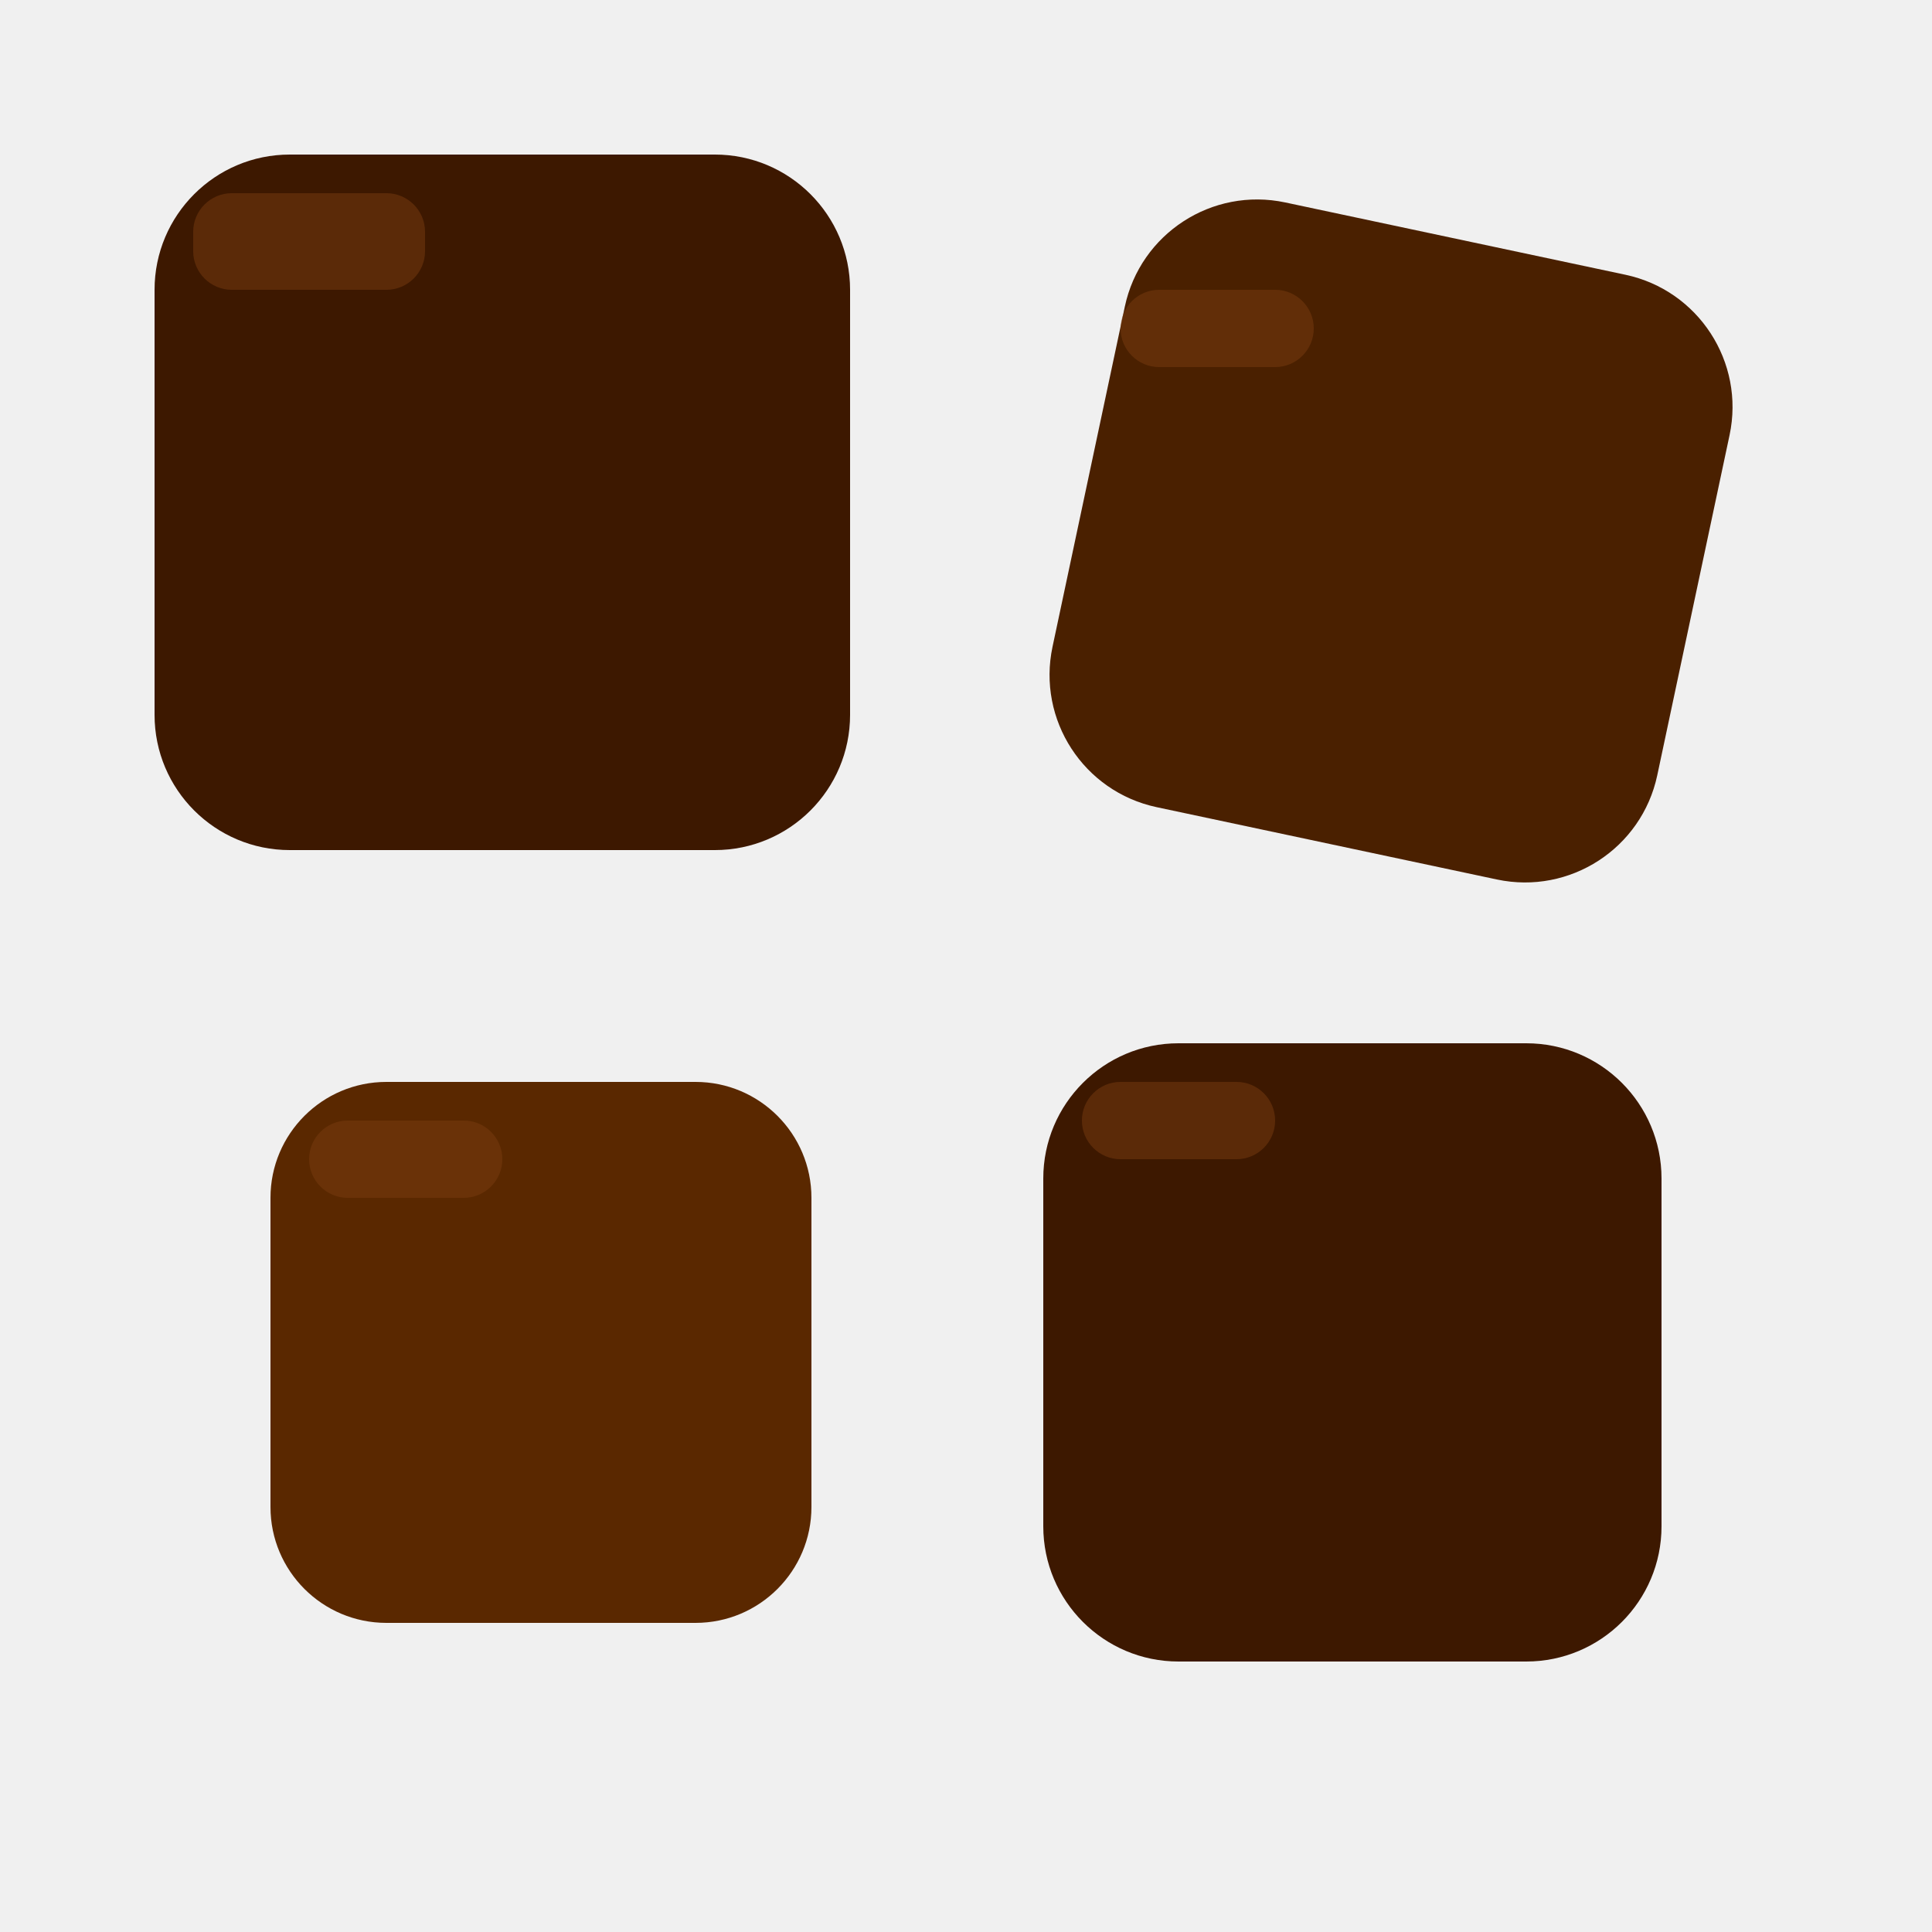
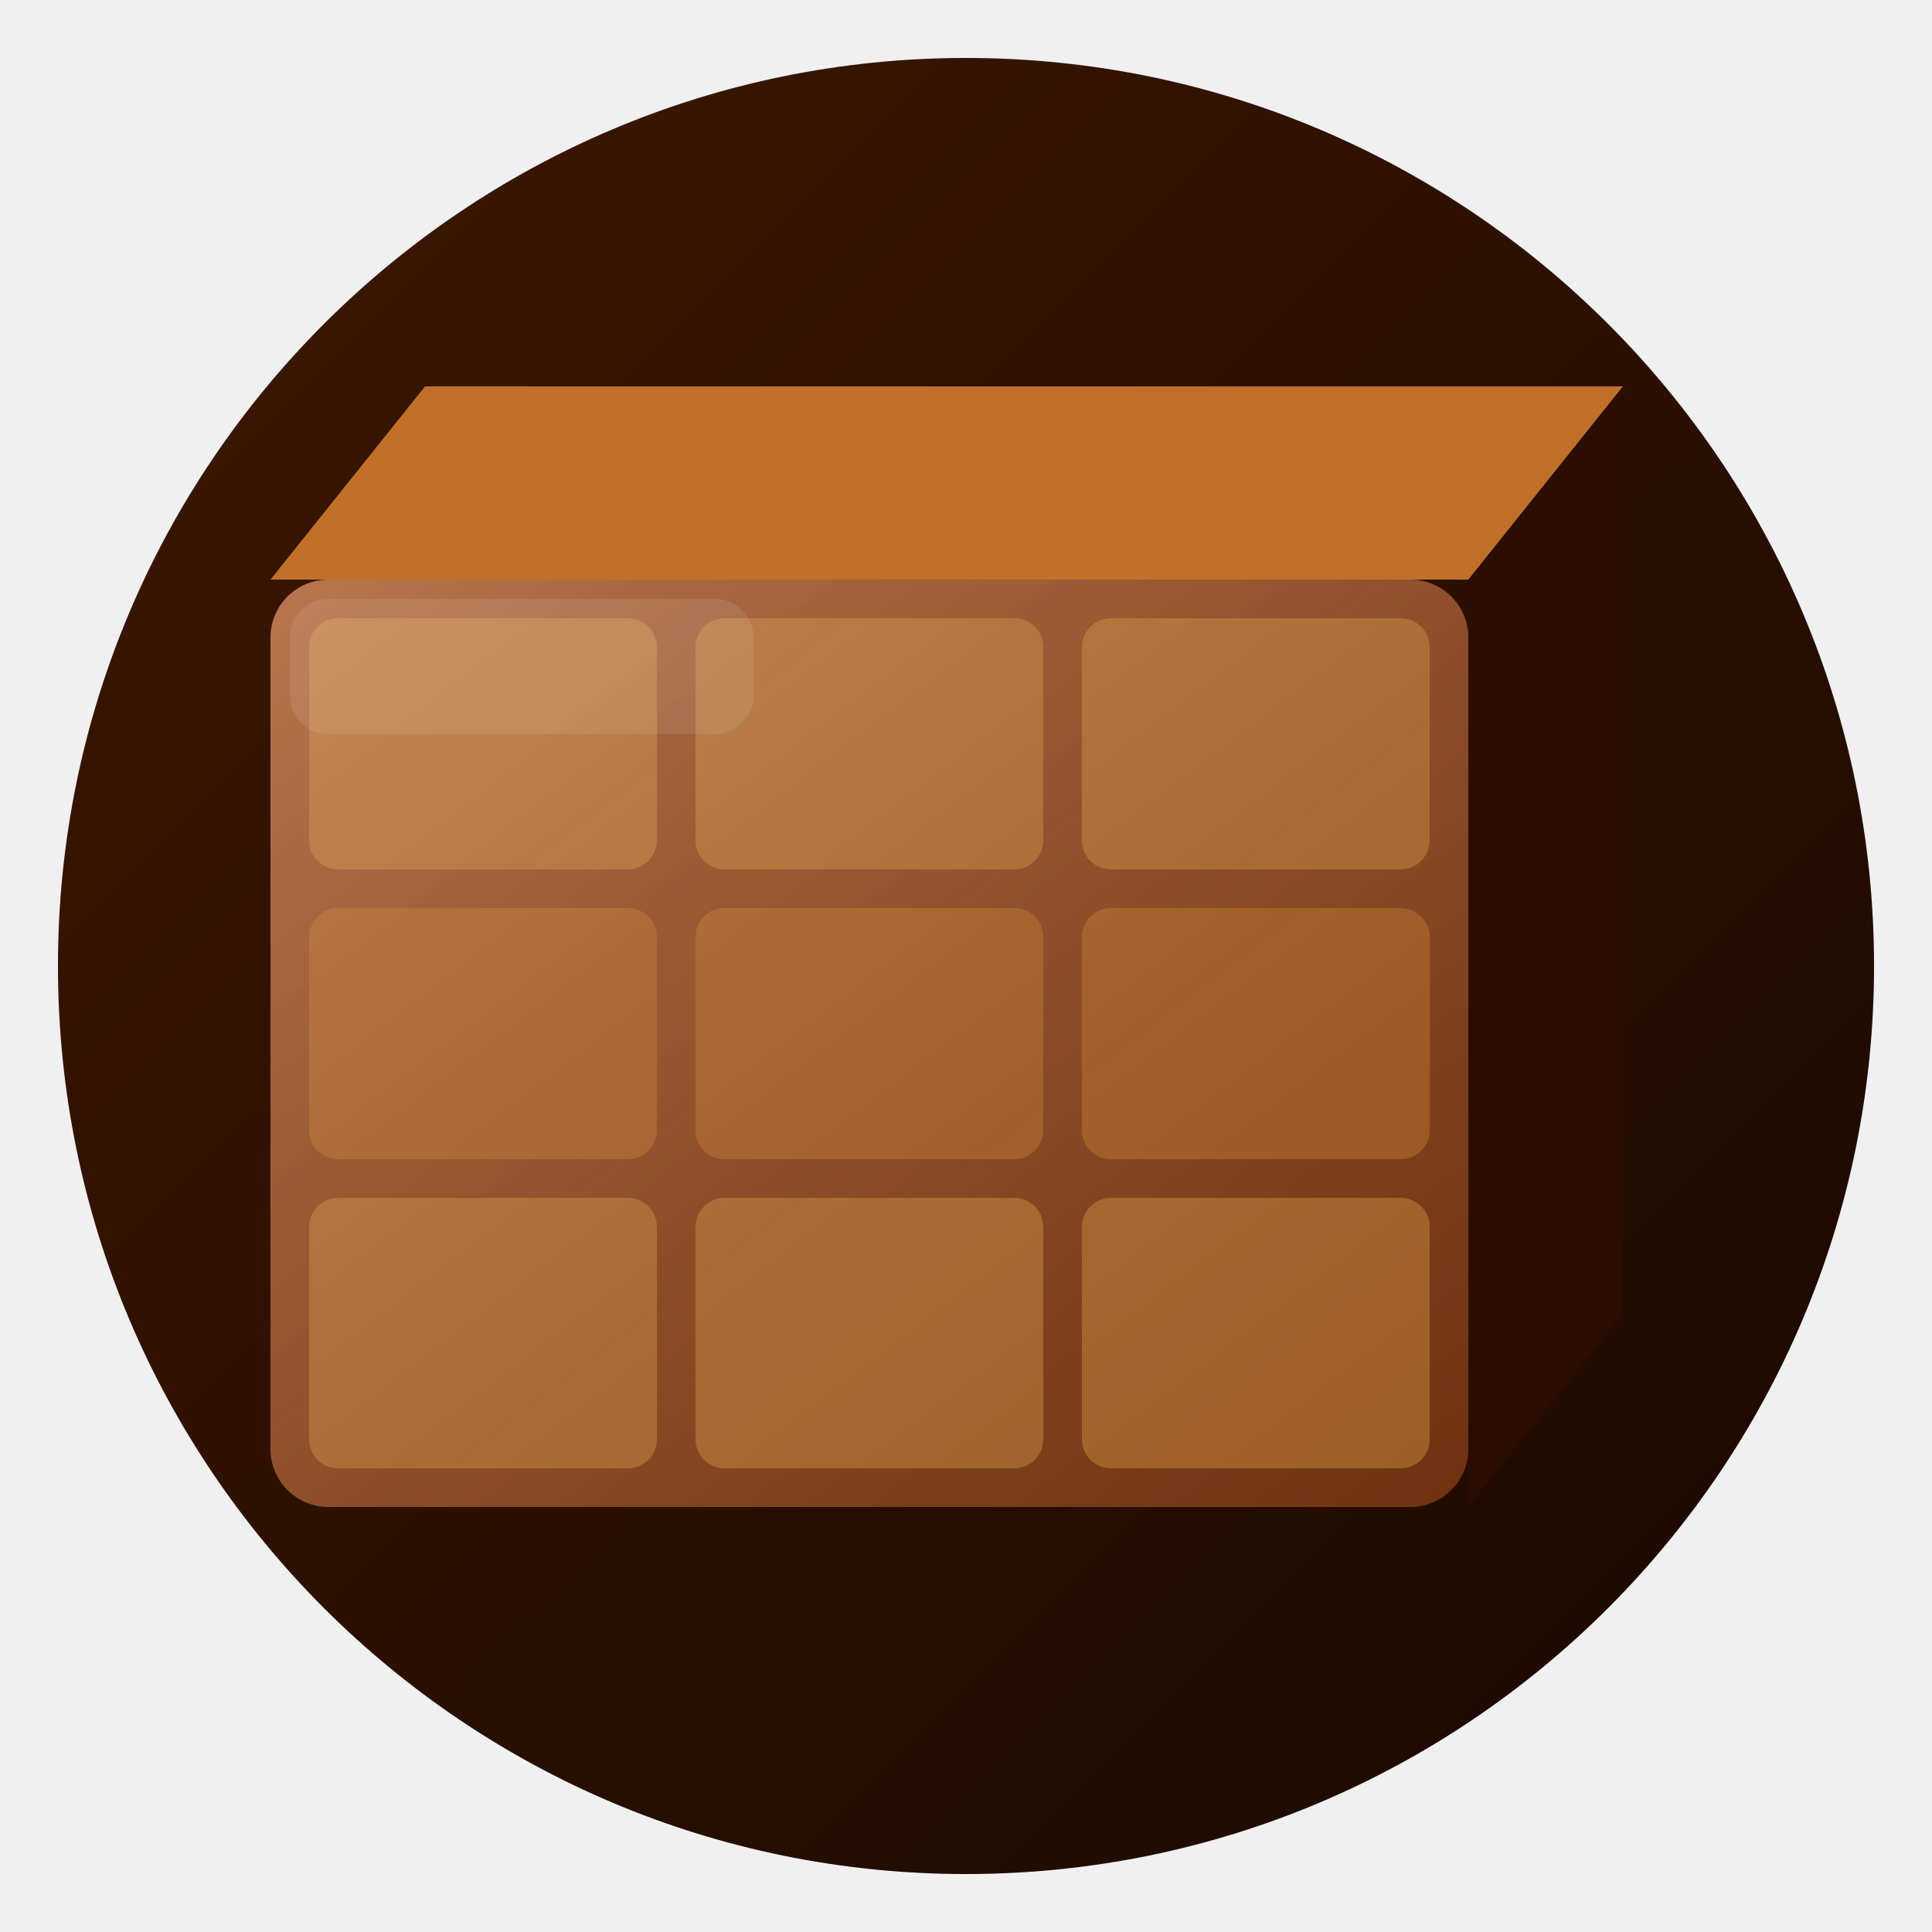
<svg xmlns="http://www.w3.org/2000/svg" viewBox="0 0 100 100">
-   <rect x="8" y="8" width="36" height="36" rx="7" fill="#3D1800" />
-   <rect x="56" y="12" width="32" height="32" rx="7" fill="#4A2000" transform="rotate(12 72 28)" />
-   <rect x="14" y="56" width="28" height="28" rx="6" fill="#5A2800" />
-   <rect x="54" y="54" width="32" height="32" rx="7" fill="#3D1800" />
-   <rect x="10" y="10" width="12" height="5" rx="2" fill="#7A3C10" opacity="0.5" />
-   <rect x="58" y="15" width="10" height="4" rx="2" fill="#7A3C10" opacity="0.5" />
-   <rect x="16" y="58" width="10" height="4" rx="2" fill="#7A3C10" opacity="0.5" />
-   <rect x="56" y="56" width="10" height="4" rx="2" fill="#7A3C10" opacity="0.5" />
+   <defs>
+     <linearGradient id="dbg" x1="0" y1="0" x2="1" y2="1">
+       <stop offset="0%" stop-color="#3D1800" />
+       <stop offset="100%" stop-color="#1A0800" />
+     </linearGradient>
+     <linearGradient id="face" x1="0" y1="0" x2="1" y2="1">
+       <stop offset="0%" stop-color="#A85828" />
+       <stop offset="100%" stop-color="#7B3812" />
+     </linearGradient>
+     <linearGradient id="gloss" x1="0" y1="0" x2="1" y2="1">
+       <stop offset="0%" stop-color="white" stop-opacity="0.18" />
+       <stop offset="100%" stop-color="black" stop-opacity="0.1" />
+     </linearGradient>
+   </defs>
+   <circle cx="50" cy="50" r="47" fill="url(#dbg)" />
+   <path d="M76 30 L84 20 L84 68 L76 78 Z" fill="#2A0C00" />
+   <path d="M14 30 L22 20 L84 20 L76 30 Z" fill="#C07028" />
+   <rect x="14" y="30" width="62" height="48" rx="3" fill="url(#face)" />
+   <rect x="16" y="32" width="18" height="13" rx="1.5" fill="#C07832" opacity="0.75" />
+   <rect x="36" y="32" width="18" height="13" rx="1.5" fill="#C07832" opacity="0.75" />
+   <rect x="56" y="32" width="18" height="13" rx="1.5" fill="#C07832" opacity="0.75" />
+   <rect x="16" y="47" width="18" height="13" rx="1.5" fill="#B86826" opacity="0.75" />
+   <rect x="36" y="47" width="18" height="13" rx="1.5" fill="#B86826" opacity="0.75" />
+   <rect x="56" y="47" width="18" height="13" rx="1.5" fill="#B86826" opacity="0.75" />
+   <rect x="16" y="62" width="18" height="14" rx="1.5" fill="#C07832" opacity="0.75" />
+   <rect x="36" y="62" width="18" height="14" rx="1.5" fill="#C07832" opacity="0.75" />
+   <rect x="56" y="62" width="18" height="14" rx="1.5" fill="#C07832" opacity="0.75" />
+   <rect x="14" y="30" width="62" height="48" rx="3" fill="url(#gloss)" />
+   <rect x="15" y="31" width="24" height="7" rx="2" fill="white" opacity="0.09" />
</svg>
